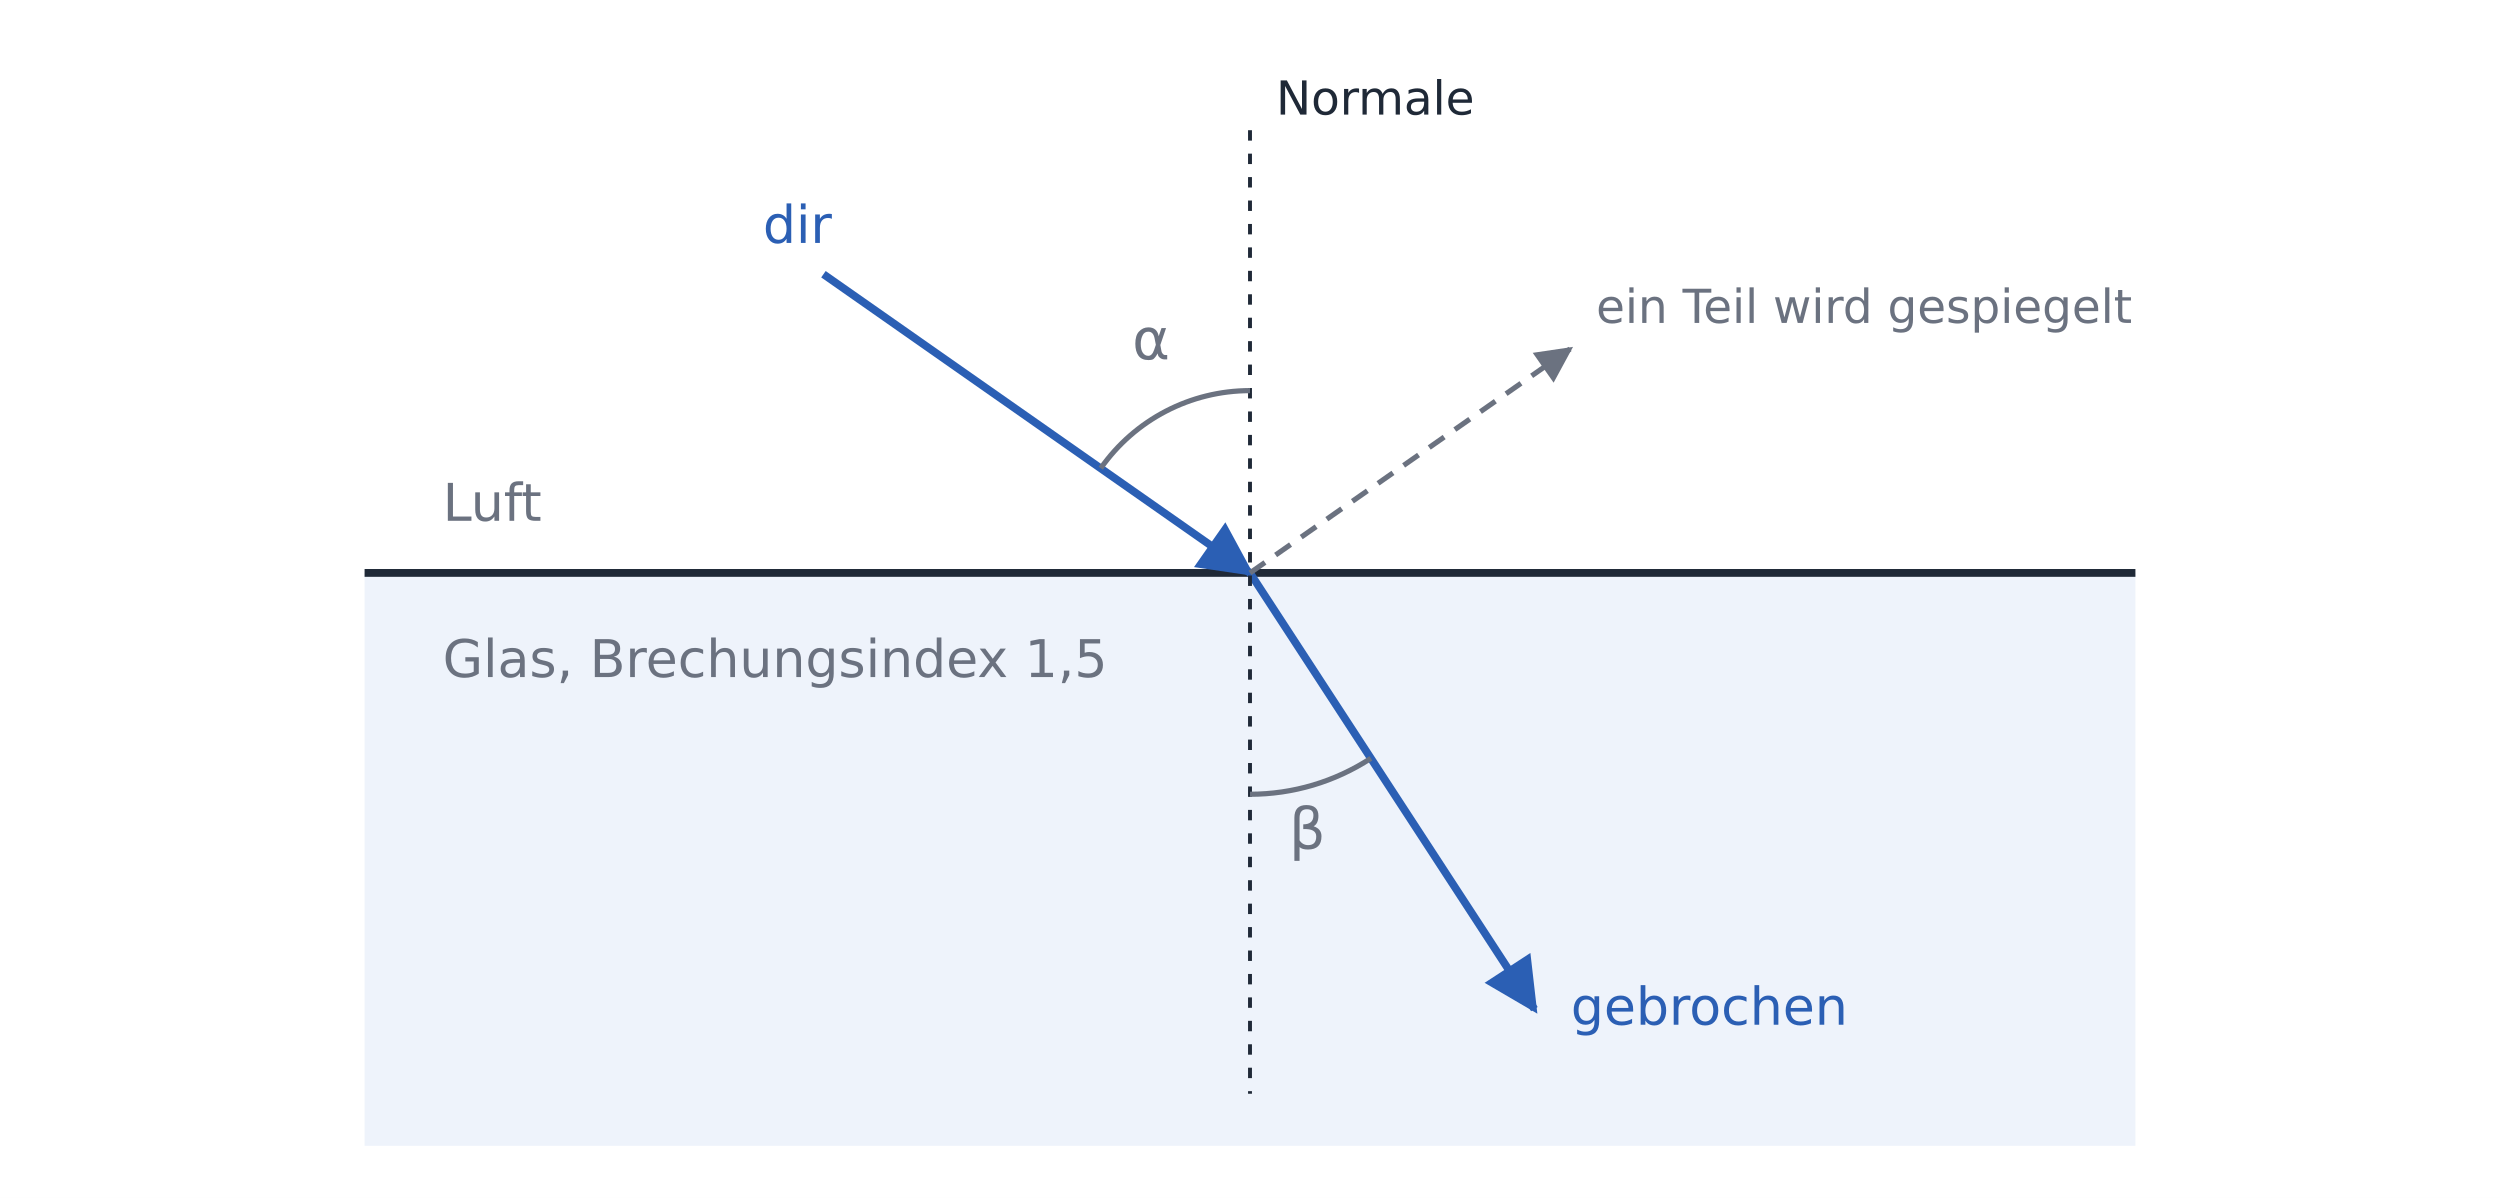
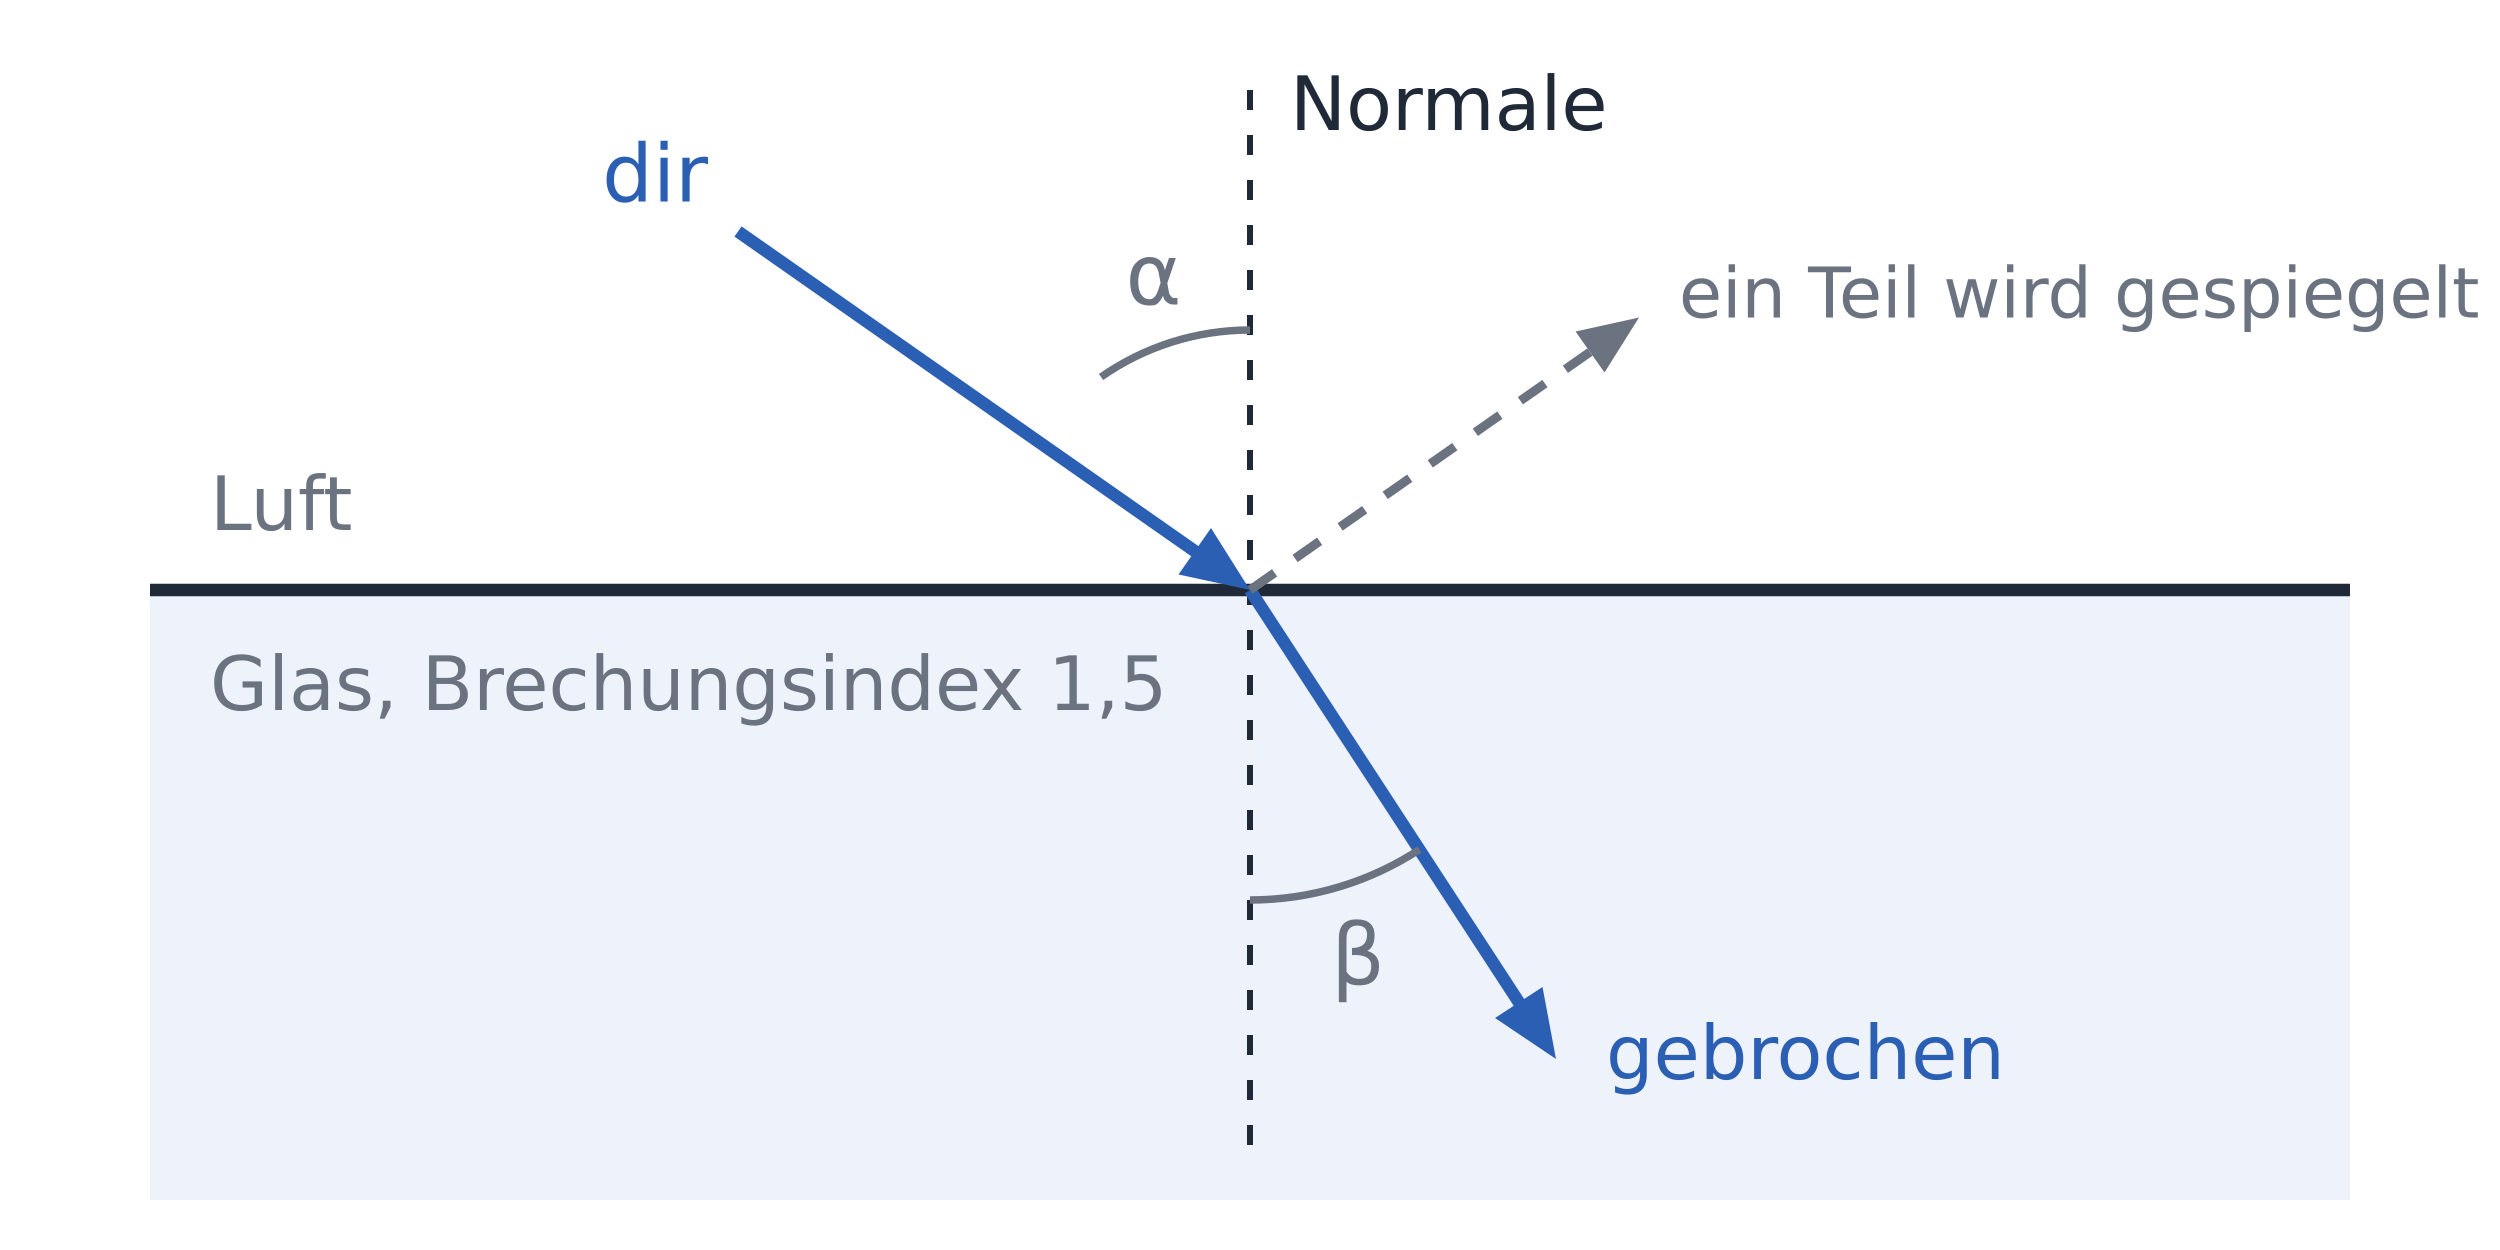
- <svg xmlns="http://www.w3.org/2000/svg" viewBox="0 0 960 460" width="960" height="460" font-family="IBM Plex Sans, DejaVu Sans, sans-serif">
-   <defs>
-     <marker id="a-ink" viewBox="0 0 10 10" refX="9" refY="5" markerWidth="7" markerHeight="7" orient="auto-start-reverse">
-       <path d="M0,0 L10,5 L0,10 z" fill="#1f2937" />
-     </marker>
-     <marker id="a-blue" viewBox="0 0 10 10" refX="9" refY="5" markerWidth="7" markerHeight="7" orient="auto-start-reverse">
-       <path d="M0,0 L10,5 L0,10 z" fill="#2b5fb4" />
-     </marker>
-     <marker id="a-grey" viewBox="0 0 10 10" refX="9" refY="5" markerWidth="7" markerHeight="7" orient="auto-start-reverse">
-       <path d="M0,0 L10,5 L0,10 z" fill="#6b7280" />
-     </marker>
-     <marker id="a-red" viewBox="0 0 10 10" refX="9" refY="5" markerWidth="7" markerHeight="7" orient="auto-start-reverse">
-       <path d="M0,0 L10,5 L0,10 z" fill="#dc2626" />
-     </marker>
-     <marker id="a-green" viewBox="0 0 10 10" refX="9" refY="5" markerWidth="7" markerHeight="7" orient="auto-start-reverse">
-       <path d="M0,0 L10,5 L0,10 z" fill="#16a34a" />
-     </marker>
-   </defs>
-   <rect width="960" height="460" fill="#ffffff" />
-   <rect x="140" y="220" width="680" height="220" fill="#eef3fb" />
-   <line x1="140.0" y1="220.0" x2="820.0" y2="220.0" stroke="#1f2937" stroke-width="3" />
-   <text x="170.0" y="200.0" font-size="20" fill="#6b7280" text-anchor="start">Luft</text>
-   <text x="170.0" y="260.0" font-size="20" fill="#6b7280" text-anchor="start">Glas, Brechungsindex 1,5</text>
-   <line x1="316.2" y1="105.3" x2="480.0" y2="220.0" stroke="#2b5fb4" stroke-width="3" marker-end="url(#a-blue)" />
-   <text x="306.2" y="93.3" font-size="20" fill="#2b5fb4" text-anchor="middle" font-family="0xProto Nerd Font Mono, DejaVu Sans Mono, monospace">dir</text>
-   <line x1="480.0" y1="220.0" x2="589.2" y2="387.5" stroke="#2b5fb4" stroke-width="3" marker-end="url(#a-blue)" />
-   <text x="603.2" y="393.5" font-size="20" fill="#2b5fb4" text-anchor="start">gebrochen</text>
-   <line x1="480.0" y1="220.0" x2="602.9" y2="134.0" stroke="#6b7280" stroke-width="2" stroke-dasharray="7 5" marker-end="url(#a-grey)" />
-   <text x="612.9" y="124.0" font-size="18" fill="#6b7280" text-anchor="start">ein Teil wird gespiegelt</text>
-   <line x1="480.0" y1="50.0" x2="480.0" y2="420.0" stroke="#1f2937" stroke-width="1.5" stroke-dasharray="4 5" />
-   <text x="490.0" y="44.0" font-size="18" fill="#1f2937" text-anchor="start">Normale</text>
-   <path d="M422.7,179.8 A70,70 0 0 1 480.0,150.0" fill="none" stroke="#6b7280" stroke-width="2" />
-   <text x="442.0" y="138.0" font-size="22" fill="#6b7280" text-anchor="middle">α</text>
-   <path d="M526.4,291.2 A85,85 0 0 1 480.0,305.0" fill="none" stroke="#6b7280" stroke-width="2" />
-   <text x="502.0" y="326.0" font-size="22" fill="#6b7280" text-anchor="middle">β</text>
+ <svg xmlns="http://www.w3.org/2000/svg" viewBox="0 0 500 250" width="500" height="250" font-family="IBM Plex Sans, DejaVu Sans, sans-serif">
+   <rect width="500" height="250" fill="#ffffff" />
+   <rect x="30.0" y="118.0" width="440.0" height="122.0" fill="#eef3fb" />
+   <line x1="30.0" y1="118.0" x2="470.0" y2="118.0" stroke="#1f2937" stroke-width="2.5" />
+   <text x="42.0" y="106.0" font-size="15" fill="#6b7280" text-anchor="start">Luft</text>
+   <text x="42.0" y="142.0" font-size="15" fill="#6b7280" text-anchor="start">Glas, Brechungsindex 1,5</text>
+   <line x1="250.0" y1="18.0" x2="250.0" y2="232.0" stroke="#1f2937" stroke-width="1.2" stroke-dasharray="4 5" />
+   <text x="258.0" y="26.0" font-size="15" fill="#1f2937" text-anchor="start">Normale</text>
+   <line x1="147.6" y1="46.3" x2="241.2" y2="111.8" stroke="#2b5fb4" stroke-width="2.5" />
+   <polygon points="250.0,118.0 235.7,114.9 242.2,105.6" fill="#2b5fb4" />
+   <text x="141.6" y="40.3" font-size="16" fill="#2b5fb4" text-anchor="end" font-family="0xProto Nerd Font Mono, DejaVu Sans Mono, monospace">dir</text>
+   <line x1="250.0" y1="118.0" x2="305.3" y2="202.8" stroke="#2b5fb4" stroke-width="2.5" />
+   <polygon points="311.2,211.8 299.0,203.6 308.5,197.4" fill="#2b5fb4" />
+   <text x="321.2" y="215.8" font-size="15" fill="#2b5fb4" text-anchor="start">gebrochen</text>
+   <line x1="250.0" y1="118.0" x2="320.0" y2="69.0" stroke="#6b7280" stroke-width="1.8" stroke-dasharray="6 5" />
+   <polygon points="327.8,63.5 320.9,74.5 315.1,66.3" fill="#6b7280" />
+   <text x="335.8" y="63.5" font-size="14" fill="#6b7280" text-anchor="start">ein Teil wird gespiegelt</text>
+   <path d="M250.0,66.0 A52.0,52.0 0 0 0 220.2,75.4" fill="none" stroke="#6b7280" stroke-width="1.5" />
+   <text x="230.7" y="60.9" font-size="17" fill="#6b7280" text-anchor="middle">α</text>
+   <path d="M250.0,180.0 A62.0,62.0 0 0 0 283.9,169.9" fill="none" stroke="#6b7280" stroke-width="1.5" />
+   <text x="271.6" y="196.9" font-size="17" fill="#6b7280" text-anchor="middle">β</text>
</svg>
